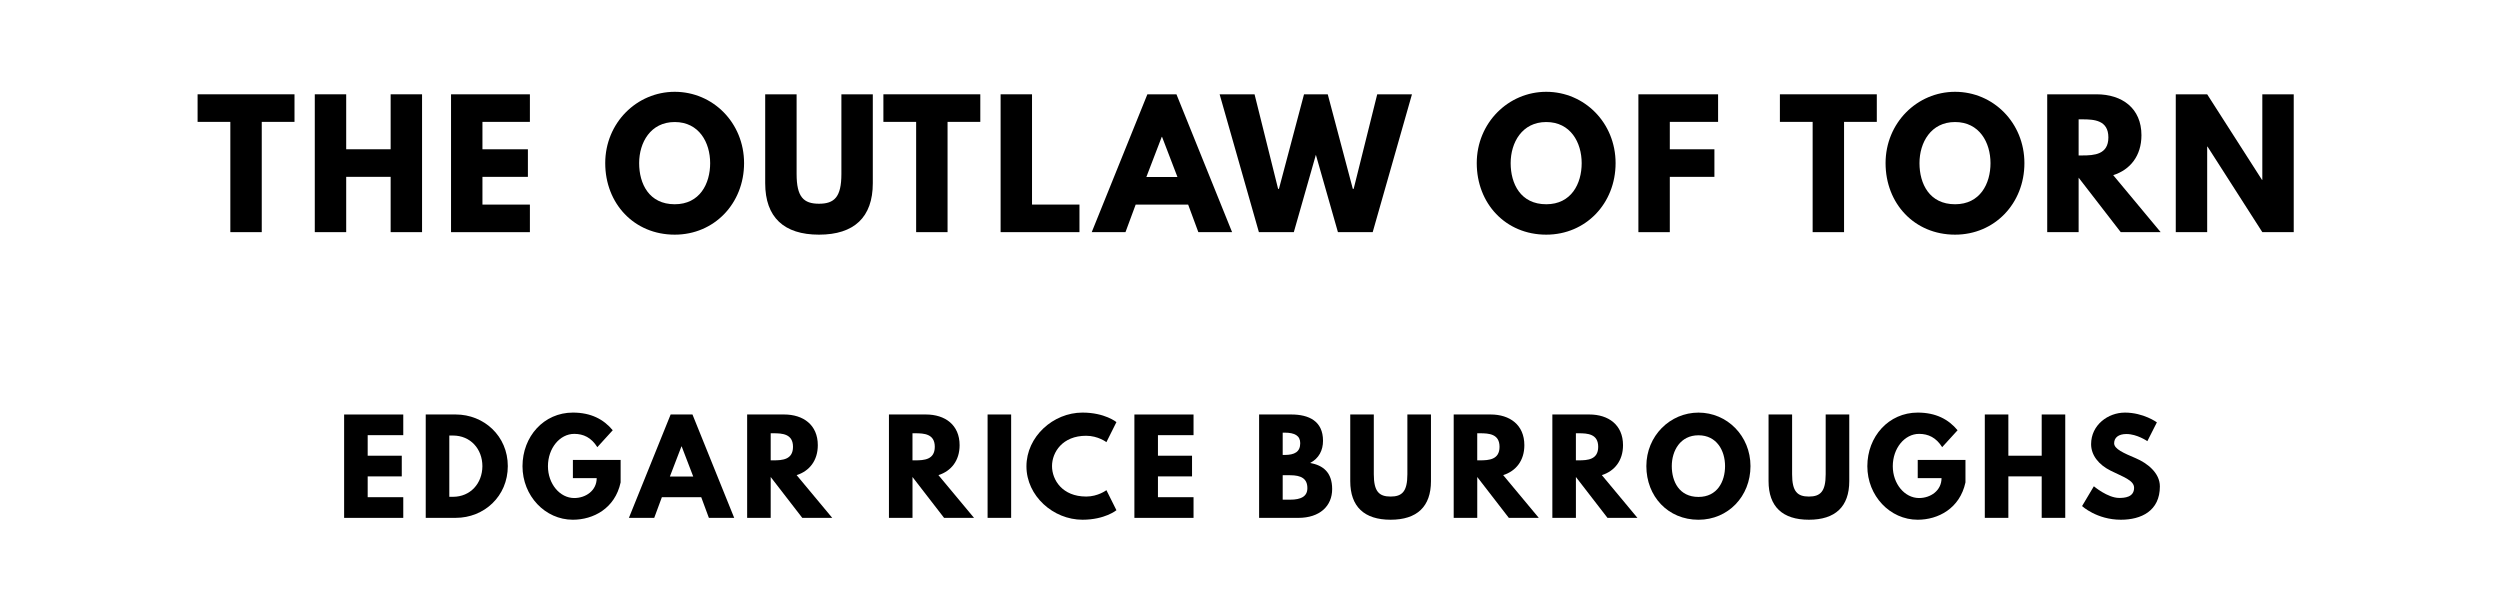
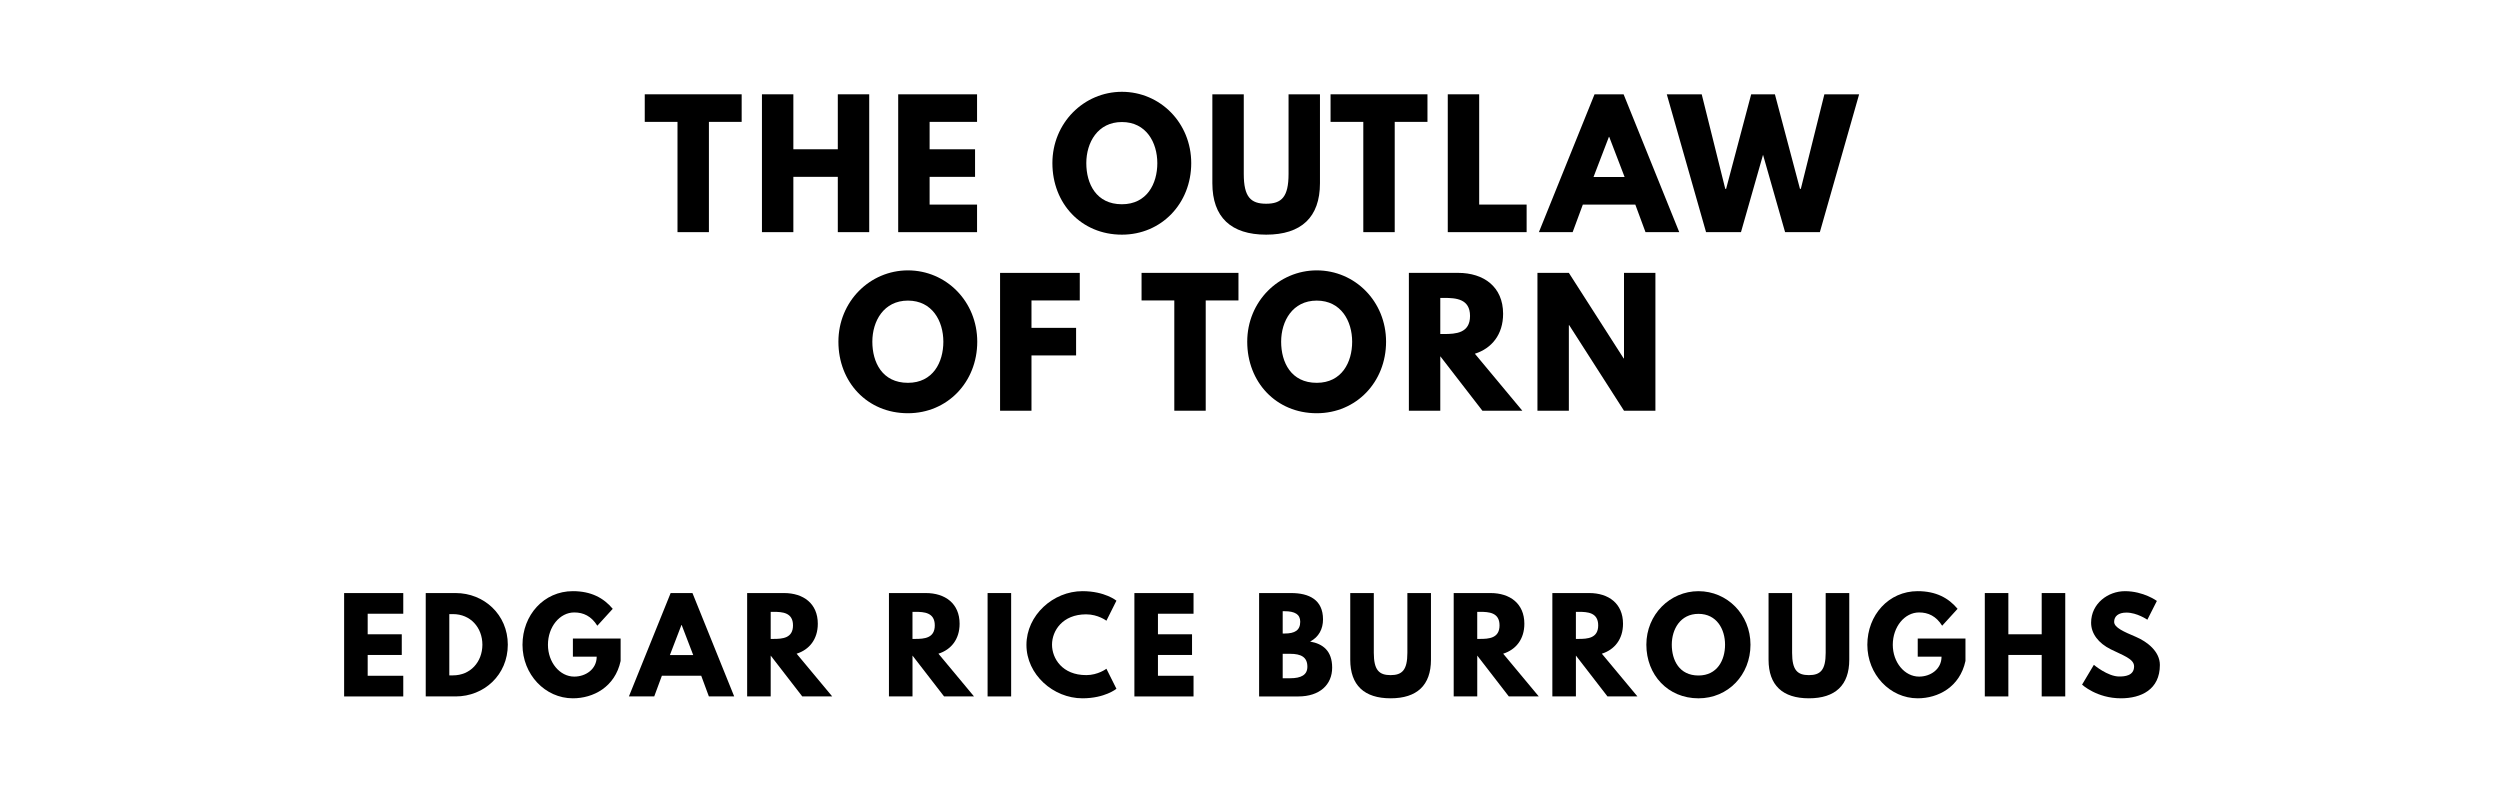
- <svg xmlns="http://www.w3.org/2000/svg" version="1.1" viewBox="0 0 1400 340">
-   <g aria-label="THE OUTLAW OF TORN">
-     <path d="M110.65,68.25l0.00-15.44l54.27,0.00l0.00,15.44l-18.34,0.00l0.00,61.75l-17.59,0.00l0.00-61.75l-18.34,0.00z" />
-     <path d="M193.87,99.03l0.00,30.97l-17.59,0.00l0.00-77.19l17.59,0.00l0.00,30.78l24.89,0.00l0.00-30.78l17.59,0.00l0.00,77.19l-17.59,0.00l0.00-30.97l-24.89,0.00z" />
-     <path d="M296.74,52.81l0.00,15.44l-26.57,0.00l0.00,15.35l25.45,0.00l0.00,15.44l-25.45,0.00l0.00,15.53l26.57,0.00l0.00,15.44l-44.16,0.00l0.00-77.19l44.16,0.00z" />
-     <path d="M338.93,91.36c0.00-22.55,17.68-39.95,38.92-39.95c21.43,0.00,38.83,17.40,38.83,39.95s-16.65,40.05-38.83,40.05c-22.83,0.00-38.92-17.50-38.92-40.05z  M357.92,91.36c0.00,11.51,5.52,23.02,19.93,23.02c14.04,0.00,19.84-11.51,19.84-23.02s-6.18-23.02-19.84-23.02c-13.57,0.00-19.93,11.51-19.93,23.02z" />
-     <path d="M488.77,52.81l0.00,49.78c0.00,19.09-10.48,28.82-30.13,28.82s-30.13-9.73-30.13-28.82l0.00-49.78l17.59,0.00l0.00,44.63c0.00,12.91,3.93,16.65,12.54,16.65s12.54-3.74,12.54-16.65l0.00-44.63l17.59,0.00z" />
-     <path d="M494.70,68.25l0.00-15.44l54.27,0.00l0.00,15.44l-18.34,0.00l0.00,61.75l-17.59,0.00l0.00-61.75l-18.34,0.00z" />
-     <path d="M577.93,52.81l0.00,61.75l26.57,0.00l0.00,15.44l-44.16,0.00l0.00-77.19l17.59,0.00z" />
-     <path d="M658.81,52.81l31.16,77.19l-18.90,0.00l-5.71-15.44l-29.38,0.00l-5.71,15.44l-18.90,0.00l31.16-77.19l16.28,0.00z  M659.37,99.12l-8.61-22.46l-0.19,0.00l-8.61,22.46l17.40,0.00z" />
-     <path d="M749.24,130.00l-12.35-43.32l-12.35,43.32l-19.56,0.00l-21.99-77.19l19.56,0.00l13.19,52.96l0.47,0.00l14.04-52.96l13.29,0.00l14.04,52.96l0.47,0.00l13.19-52.96l19.46,0.00l-21.99,77.19l-19.46,0.00z" />
-     <path d="M826.98,91.36c0.00-22.55,17.68-39.95,38.92-39.95c21.43,0.00,38.83,17.40,38.83,39.95s-16.65,40.05-38.83,40.05c-22.83,0.00-38.92-17.50-38.92-40.05z  M845.97,91.36c0.00,11.51,5.52,23.02,19.93,23.02c14.04,0.00,19.84-11.51,19.84-23.02s-6.18-23.02-19.84-23.02c-13.57,0.00-19.93,11.51-19.93,23.02z" />
-     <path d="M962.13,52.81l0.00,15.44l-27.04,0.00l0.00,15.35l24.98,0.00l0.00,15.44l-24.98,0.00l0.00,30.97l-17.59,0.00l0.00-77.19l44.63,0.00z" />
-     <path d="M996.74,68.25l0.00-15.44l54.27,0.00l0.00,15.44l-18.34,0.00l0.00,61.75l-17.59,0.00l0.00-61.75l-18.34,0.00z" />
-     <path d="M1055.92,91.36c0.00-22.55,17.68-39.95,38.92-39.95c21.43,0.00,38.83,17.40,38.83,39.95s-16.65,40.05-38.83,40.05c-22.83,0.00-38.92-17.50-38.92-40.05z  M1074.91,91.36c0.00,11.51,5.52,23.02,19.93,23.02c14.04,0.00,19.84-11.51,19.84-23.02s-6.18-23.02-19.84-23.02c-13.57,0.00-19.93,11.51-19.93,23.02z" />
-     <path d="M1146.44,52.81l27.60,0.00c14.32,0.00,25.17,7.77,25.17,22.92c0.00,11.60-6.36,19.37-15.81,22.36l26.57,31.91l-22.36,0.00l-23.58-30.50l0.00,30.50l-17.59,0.00l0.00-77.19z  M1164.03,87.05l2.06,0.00c6.64,0.00,14.60-0.47,14.60-10.11s-7.95-10.11-14.60-10.11l-2.06,0.00l0.00,20.21z" />
-     <path d="M1236.02,82.09l0.00,47.91l-17.59,0.00l0.00-77.19l17.59,0.00l30.69,47.91l0.19,0.00l0.00-47.91l17.59,0.00l0.00,77.19l-17.59,0.00l-30.69-47.91l-0.19,0.00z" />
+ <svg xmlns="http://www.w3.org/2000/svg" version="1.1" viewBox="0 0 1400 440">
+   <g aria-label="THE OUTLAW">
+     <path d="M361.06,68.25l0.00-15.44l54.27,0.00l0.00,15.44l-18.34,0.00l0.00,61.75l-17.59,0.00l0.00-61.75l-18.34,0.00z" />
+     <path d="M444.28,99.03l0.00,30.97l-17.59,0.00l0.00-77.19l17.59,0.00l0.00,30.78l24.89,0.00l0.00-30.78l17.59,0.00l0.00,77.19l-17.59,0.00l0.00-30.97l-24.89,0.00z" />
+     <path d="M547.15,52.81l0.00,15.44l-26.57,0.00l0.00,15.35l25.45,0.00l0.00,15.44l-25.45,0.00l0.00,15.53l26.57,0.00l0.00,15.44l-44.16,0.00l0.00-77.19l44.16,0.00z" />
+     <path d="M589.34,91.36c0.00-22.55,17.68-39.95,38.92-39.95c21.43,0.00,38.83,17.40,38.83,39.95s-16.65,40.05-38.83,40.05c-22.83,0.00-38.92-17.50-38.92-40.05z  M608.33,91.36c0.00,11.51,5.52,23.02,19.93,23.02c14.04,0.00,19.84-11.51,19.84-23.02s-6.18-23.02-19.84-23.02c-13.57,0.00-19.93,11.51-19.93,23.02z" />
+     <path d="M739.18,52.81l0.00,49.78c0.00,19.09-10.48,28.82-30.13,28.82s-30.13-9.73-30.13-28.82l0.00-49.78l17.59,0.00l0.00,44.63c0.00,12.91,3.93,16.65,12.54,16.65s12.54-3.74,12.54-16.65l0.00-44.63l17.59,0.00z" />
+     <path d="M745.11,68.25l0.00-15.44l54.27,0.00l0.00,15.44l-18.34,0.00l0.00,61.75l-17.59,0.00l0.00-61.75l-18.34,0.00z" />
+     <path d="M828.34,52.81l0.00,61.75l26.57,0.00l0.00,15.44l-44.16,0.00l0.00-77.19l17.59,0.00z" />
+     <path d="M909.22,52.81l31.16,77.19l-18.90,0.00l-5.71-15.44l-29.38,0.00l-5.71,15.44l-18.90,0.00l31.16-77.19l16.28,0.00z  M909.78,99.12l-8.61-22.46l-0.19,0.00l-8.61,22.46l17.40,0.00z" />
+     <path d="M999.65,130.00l-12.35-43.32l-12.35,43.32l-19.56,0.00l-21.99-77.19l19.56,0.00l13.19,52.96l0.47,0.00l14.04-52.96l13.29,0.00l14.04,52.96l0.47,0.00l13.19-52.96l19.46,0.00l-21.99,77.19l-19.46,0.00z" />
+   </g>
+   <g aria-label="OF TORN">
+     <path d="M469.51,191.36c0.00-22.55,17.68-39.95,38.92-39.95c21.43,0.00,38.83,17.40,38.83,39.95s-16.65,40.05-38.83,40.05c-22.83,0.00-38.92-17.50-38.92-40.05z  M488.51,191.36c0.00,11.51,5.52,23.02,19.93,23.02c14.04,0.00,19.84-11.51,19.84-23.02s-6.18-23.02-19.84-23.02c-13.57,0.00-19.93,11.51-19.93,23.02z" />
+     <path d="M604.67,152.81l0.00,15.44l-27.04,0.00l0.00,15.35l24.98,0.00l0.00,15.44l-24.98,0.00l0.00,30.97l-17.59,0.00l0.00-77.19l44.63,0.00z" />
+     <path d="M639.27,168.25l0.00-15.44l54.27,0.00l0.00,15.44l-18.34,0.00l0.00,61.75l-17.59,0.00l0.00-61.75l-18.34,0.00z" />
+     <path d="M698.45,191.36c0.00-22.55,17.68-39.95,38.92-39.95c21.43,0.00,38.83,17.40,38.83,39.95s-16.65,40.05-38.83,40.05c-22.83,0.00-38.92-17.50-38.92-40.05z  M717.44,191.36c0.00,11.51,5.52,23.02,19.93,23.02c14.04,0.00,19.84-11.51,19.84-23.02s-6.18-23.02-19.84-23.02c-13.57,0.00-19.93,11.51-19.93,23.02z" />
+     <path d="M788.97,152.81l27.60,0.00c14.32,0.00,25.17,7.77,25.17,22.92c0.00,11.60-6.36,19.37-15.81,22.36l26.57,31.91l-22.36,0.00l-23.58-30.50l0.00,30.50l-17.59,0.00l0.00-77.19z  M806.56,187.05l2.06,0.00c6.64,0.00,14.60-0.47,14.60-10.11s-7.95-10.11-14.60-10.11l-2.06,0.00l0.00,20.21z" />
+     <path d="M878.56,182.09l0.00,47.91l-17.59,0.00l0.00-77.19l17.59,0.00l30.69,47.91l0.19,0.00l0.00-47.91l17.59,0.00l0.00,77.19l-17.59,0.00l-30.69-47.91l-0.19,0.00z" />
  </g>
  <g aria-label="EDGAR RICE BURROUGHS">
-     <path d="M225.83,232.11l0.00,11.58l-19.93,0.00l0.00,11.51l19.09,0.00l0.00,11.58l-19.09,0.00l0.00,11.65l19.93,0.00l0.00,11.58l-33.12,0.00l0.00-57.89l33.12,0.00z" />
-     <path d="M238.41,232.11l16.77,0.00c15.86,0.00,29.19,12.07,29.19,28.91c0.00,16.91-13.26,28.98-29.19,28.98l-16.77,0.00l0.00-57.89z  M251.61,278.21l2.04,0.00c9.75,0.00,16.42-7.44,16.49-17.12c0.00-9.68-6.67-17.19-16.49-17.19l-2.04,0.00l0.00,34.32z" />
-     <path d="M347.55,257.58l0.00,12.56c-3.16,14.67-15.37,20.91-26.74,20.91c-15.58,0.00-28.21-13.40-28.21-29.96c0.00-16.63,11.93-30.04,28.21-30.04c10.18,0.00,17.26,3.79,22.32,9.89l-8.63,9.47c-3.37-5.40-7.79-7.44-12.91-7.44c-8.14,0.00-14.74,8.07-14.74,18.11c0.00,9.82,6.60,17.82,14.74,17.82c6.32,0.00,12.56-4.07,12.56-11.16l-13.33,0.00l0.00-10.18l26.74,0.00z" />
-     <path d="M387.78,232.11l23.37,57.89l-14.18,0.00l-4.28-11.58l-22.04,0.00l-4.28,11.58l-14.18,0.00l23.37-57.89l12.21,0.00z  M388.20,266.84l-6.46-16.84l-0.14,0.00l-6.46,16.84l13.05,0.00z" />
-     <path d="M418.39,232.11l20.70,0.00c10.74,0.00,18.88,5.82,18.88,17.19c0.00,8.70-4.77,14.53-11.86,16.77l19.93,23.93l-16.77,0.00l-17.68-22.88l0.00,22.88l-13.19,0.00l0.00-57.89z  M431.59,257.79l1.54,0.00c4.98,0.00,10.95-0.35,10.95-7.58s-5.96-7.58-10.95-7.58l-1.54,0.00l0.00,15.16z" />
-     <path d="M497.80,232.11l20.70,0.00c10.74,0.00,18.88,5.82,18.88,17.19c0.00,8.70-4.77,14.53-11.86,16.77l19.93,23.93l-16.77,0.00l-17.68-22.88l0.00,22.88l-13.19,0.00l0.00-57.89z  M510.99,257.79l1.54,0.00c4.98,0.00,10.95-0.35,10.95-7.58s-5.96-7.58-10.95-7.58l-1.54,0.00l0.00,15.16z" />
-     <path d="M566.24,232.11l0.00,57.89l-13.19,0.00l0.00-57.89l13.19,0.00z" />
-     <path d="M608.22,278.07c6.74,0.00,11.37-3.58,11.37-3.58l5.61,11.23s-6.46,5.33-19.02,5.33c-16.35,0.00-31.37-13.33-31.37-29.89c0.00-16.63,14.95-30.11,31.37-30.11c12.56,0.00,19.02,5.33,19.02,5.33l-5.61,11.23s-4.63-3.58-11.37-3.58c-13.26,0.00-19.09,9.26-19.09,16.98c0.00,7.79,5.82,17.05,19.09,17.05z" />
-     <path d="M668.38,232.11l0.00,11.58l-19.93,0.00l0.00,11.51l19.09,0.00l0.00,11.58l-19.09,0.00l0.00,11.65l19.93,0.00l0.00,11.58l-33.12,0.00l0.00-57.89l33.12,0.00z" />
-     <path d="M705.11,232.11l17.96,0.00c9.96,0.00,17.82,3.72,17.82,14.74c0.00,5.33-2.32,9.89-7.23,12.42c7.23,1.26,12.35,5.26,12.35,14.60c0.00,9.54-6.95,16.14-18.95,16.14l-21.96,0.00l0.00-57.89z  M718.31,254.77l1.05,0.00c5.68,0.00,8.77-1.75,8.77-6.60c0.00-4.14-3.02-5.89-8.77-5.89l-1.05,0.00l0.00,12.49z  M718.31,279.82l4.14,0.00c6.25,0.00,9.68-1.89,9.68-6.46c0.00-5.33-3.44-7.23-9.68-7.23l-4.14,0.00l0.00,13.68z" />
-     <path d="M801.34,232.11l0.00,37.33c0.00,14.32-7.86,21.61-22.60,21.61s-22.60-7.30-22.60-21.61l0.00-37.33l13.19,0.00l0.00,33.47c0.00,9.68,2.95,12.49,9.40,12.49s9.40-2.81,9.40-12.49l0.00-33.47l13.19,0.00z" />
-     <path d="M814.06,232.11l20.70,0.00c10.74,0.00,18.88,5.82,18.88,17.19c0.00,8.70-4.77,14.53-11.86,16.77l19.93,23.93l-16.77,0.00l-17.68-22.88l0.00,22.88l-13.19,0.00l0.00-57.89z  M827.25,257.79l1.54,0.00c4.98,0.00,10.95-0.35,10.95-7.58s-5.96-7.58-10.95-7.58l-1.54,0.00l0.00,15.16z" />
-     <path d="M869.31,232.11l20.70,0.00c10.74,0.00,18.88,5.82,18.88,17.19c0.00,8.70-4.77,14.53-11.86,16.77l19.93,23.93l-16.77,0.00l-17.68-22.88l0.00,22.88l-13.19,0.00l0.00-57.89z  M882.50,257.79l1.54,0.00c4.98,0.00,10.95-0.35,10.95-7.58s-5.96-7.58-10.95-7.58l-1.54,0.00l0.00,15.16z" />
-     <path d="M921.96,261.02c0.00-16.91,13.26-29.96,29.19-29.96c16.07,0.00,29.12,13.05,29.12,29.96s-12.49,30.04-29.12,30.04c-17.12,0.00-29.19-13.12-29.19-30.04z  M936.20,261.02c0.00,8.63,4.14,17.26,14.95,17.26c10.53,0.00,14.88-8.63,14.88-17.26s-4.63-17.26-14.88-17.26c-10.18,0.00-14.95,8.63-14.95,17.26z" />
-     <path d="M1035.59,232.11l0.00,37.33c0.00,14.32-7.86,21.61-22.60,21.61s-22.60-7.30-22.60-21.61l0.00-37.33l13.19,0.00l0.00,33.47c0.00,9.68,2.95,12.49,9.40,12.49s9.40-2.81,9.40-12.49l0.00-33.47l13.19,0.00z" />
-     <path d="M1100.66,257.58l0.00,12.56c-3.16,14.67-15.37,20.91-26.74,20.91c-15.58,0.00-28.21-13.40-28.21-29.96c0.00-16.63,11.93-30.04,28.21-30.04c10.18,0.00,17.26,3.79,22.32,9.89l-8.63,9.47c-3.37-5.40-7.79-7.44-12.91-7.44c-8.14,0.00-14.74,8.07-14.74,18.11c0.00,9.82,6.60,17.82,14.74,17.82c6.32,0.00,12.56-4.07,12.56-11.16l-13.33,0.00l0.00-10.18l26.74,0.00z" />
-     <path d="M1124.68,266.77l0.00,23.23l-13.19,0.00l0.00-57.89l13.19,0.00l0.00,23.09l18.67,0.00l0.00-23.09l13.19,0.00l0.00,57.89l-13.19,0.00l0.00-23.23l-18.67,0.00z" />
-     <path d="M1189.89,231.05c10.53,0.00,17.96,5.47,17.96,5.47l-5.33,10.53s-5.75-4.00-11.72-4.00c-4.49,0.00-6.88,2.04-6.88,5.19c0.00,3.23,5.47,5.54,12.07,8.35c6.46,2.74,13.54,8.21,13.54,15.79c0.00,13.82-10.53,18.67-21.82,18.67c-13.54,0.00-21.75-7.65-21.75-7.65l6.60-11.09s7.72,6.53,14.18,6.53c2.88,0.00,8.35-0.28,8.35-5.68c0.00-4.21-6.18-6.11-13.05-9.54c-6.95-3.44-11.02-8.84-11.02-14.88c0.00-10.81,9.54-17.68,18.88-17.68z" />
+     <path d="M225.83,332.11l0.00,11.58l-19.93,0.00l0.00,11.51l19.09,0.00l0.00,11.58l-19.09,0.00l0.00,11.65l19.93,0.00l0.00,11.58l-33.12,0.00l0.00-57.89l33.12,0.00z" />
+     <path d="M238.41,332.11l16.77,0.00c15.86,0.00,29.19,12.07,29.19,28.91c0.00,16.91-13.26,28.98-29.19,28.98l-16.77,0.00l0.00-57.89z  M251.61,378.21l2.04,0.00c9.75,0.00,16.42-7.44,16.49-17.12c0.00-9.68-6.67-17.19-16.49-17.19l-2.04,0.00l0.00,34.32z" />
+     <path d="M347.55,357.58l0.00,12.56c-3.16,14.67-15.37,20.91-26.74,20.91c-15.58,0.00-28.21-13.40-28.21-29.96c0.00-16.63,11.93-30.04,28.21-30.04c10.18,0.00,17.26,3.79,22.32,9.89l-8.63,9.47c-3.37-5.40-7.79-7.44-12.91-7.44c-8.14,0.00-14.74,8.07-14.74,18.11c0.00,9.82,6.60,17.82,14.74,17.82c6.32,0.00,12.56-4.07,12.56-11.16l-13.33,0.00l0.00-10.18l26.74,0.00z" />
+     <path d="M387.78,332.11l23.37,57.89l-14.18,0.00l-4.28-11.58l-22.04,0.00l-4.28,11.58l-14.18,0.00l23.37-57.89l12.21,0.00z  M388.20,366.84l-6.46-16.84l-0.14,0.00l-6.46,16.84l13.05,0.00z" />
+     <path d="M418.39,332.11l20.70,0.00c10.74,0.00,18.88,5.82,18.88,17.19c0.00,8.70-4.77,14.53-11.86,16.77l19.93,23.93l-16.77,0.00l-17.68-22.88l0.00,22.88l-13.19,0.00l0.00-57.89z  M431.59,357.79l1.54,0.00c4.98,0.00,10.95-0.35,10.95-7.58s-5.96-7.58-10.95-7.58l-1.54,0.00l0.00,15.16z" />
+     <path d="M497.80,332.11l20.70,0.00c10.74,0.00,18.88,5.82,18.88,17.19c0.00,8.70-4.77,14.53-11.86,16.77l19.93,23.93l-16.77,0.00l-17.68-22.88l0.00,22.88l-13.19,0.00l0.00-57.89z  M510.99,357.79l1.54,0.00c4.98,0.00,10.95-0.35,10.95-7.58s-5.96-7.58-10.95-7.58l-1.54,0.00l0.00,15.16z" />
+     <path d="M566.24,332.11l0.00,57.89l-13.19,0.00l0.00-57.89l13.19,0.00z" />
+     <path d="M608.22,378.07c6.74,0.00,11.37-3.58,11.37-3.58l5.61,11.23s-6.46,5.33-19.02,5.33c-16.35,0.00-31.37-13.33-31.37-29.89c0.00-16.63,14.95-30.11,31.37-30.11c12.56,0.00,19.02,5.33,19.02,5.33l-5.61,11.23s-4.63-3.58-11.37-3.58c-13.26,0.00-19.09,9.26-19.09,16.98c0.00,7.79,5.82,17.05,19.09,17.05z" />
+     <path d="M668.38,332.11l0.00,11.58l-19.93,0.00l0.00,11.51l19.09,0.00l0.00,11.58l-19.09,0.00l0.00,11.65l19.93,0.00l0.00,11.58l-33.12,0.00l0.00-57.89l33.12,0.00z" />
+     <path d="M705.11,332.11l17.96,0.00c9.96,0.00,17.82,3.72,17.82,14.74c0.00,5.33-2.32,9.89-7.23,12.42c7.23,1.26,12.35,5.26,12.35,14.60c0.00,9.54-6.95,16.14-18.95,16.14l-21.96,0.00l0.00-57.89z  M718.31,354.77l1.05,0.00c5.68,0.00,8.77-1.75,8.77-6.60c0.00-4.14-3.02-5.89-8.77-5.89l-1.05,0.00l0.00,12.49z  M718.31,379.82l4.14,0.00c6.25,0.00,9.68-1.89,9.68-6.46c0.00-5.33-3.44-7.23-9.68-7.23l-4.14,0.00l0.00,13.68z" />
+     <path d="M801.34,332.11l0.00,37.33c0.00,14.32-7.86,21.61-22.60,21.61s-22.60-7.30-22.60-21.61l0.00-37.33l13.19,0.00l0.00,33.47c0.00,9.68,2.95,12.49,9.40,12.49s9.40-2.81,9.40-12.49l0.00-33.47l13.19,0.00z" />
+     <path d="M814.06,332.11l20.70,0.00c10.74,0.00,18.88,5.82,18.88,17.19c0.00,8.70-4.77,14.53-11.86,16.77l19.93,23.93l-16.77,0.00l-17.68-22.88l0.00,22.88l-13.19,0.00l0.00-57.89z  M827.25,357.79l1.54,0.00c4.98,0.00,10.95-0.35,10.95-7.58s-5.96-7.58-10.95-7.58l-1.54,0.00l0.00,15.16z" />
+     <path d="M869.31,332.11l20.70,0.00c10.74,0.00,18.88,5.82,18.88,17.19c0.00,8.70-4.77,14.53-11.86,16.77l19.93,23.93l-16.77,0.00l-17.68-22.88l0.00,22.88l-13.19,0.00l0.00-57.89z  M882.50,357.79l1.54,0.00c4.98,0.00,10.95-0.35,10.95-7.58s-5.96-7.58-10.95-7.58l-1.54,0.00l0.00,15.16z" />
+     <path d="M921.96,361.02c0.00-16.91,13.26-29.96,29.19-29.96c16.07,0.00,29.12,13.05,29.12,29.96s-12.49,30.04-29.12,30.04c-17.12,0.00-29.19-13.12-29.19-30.04z  M936.20,361.02c0.00,8.63,4.14,17.26,14.95,17.26c10.53,0.00,14.88-8.63,14.88-17.26s-4.63-17.26-14.88-17.26c-10.18,0.00-14.95,8.63-14.95,17.26z" />
+     <path d="M1035.59,332.11l0.00,37.33c0.00,14.32-7.86,21.61-22.60,21.61s-22.60-7.30-22.60-21.61l0.00-37.33l13.19,0.00l0.00,33.47c0.00,9.68,2.95,12.49,9.40,12.49s9.40-2.81,9.40-12.49l0.00-33.47l13.19,0.00z" />
+     <path d="M1100.66,357.58l0.00,12.56c-3.16,14.67-15.37,20.91-26.74,20.91c-15.58,0.00-28.21-13.40-28.21-29.96c0.00-16.63,11.93-30.04,28.21-30.04c10.18,0.00,17.26,3.79,22.32,9.89l-8.63,9.47c-3.37-5.40-7.79-7.44-12.91-7.44c-8.14,0.00-14.74,8.07-14.74,18.11c0.00,9.82,6.60,17.82,14.74,17.82c6.32,0.00,12.56-4.07,12.56-11.16l-13.33,0.00l0.00-10.18l26.74,0.00z" />
+     <path d="M1124.68,366.77l0.00,23.23l-13.19,0.00l0.00-57.89l13.19,0.00l0.00,23.09l18.67,0.00l0.00-23.09l13.19,0.00l0.00,57.89l-13.19,0.00l0.00-23.23l-18.67,0.00z" />
+     <path d="M1189.89,331.05c10.53,0.00,17.96,5.47,17.96,5.47l-5.33,10.53s-5.75-4.00-11.72-4.00c-4.49,0.00-6.88,2.04-6.88,5.19c0.00,3.23,5.47,5.54,12.07,8.35c6.46,2.74,13.54,8.21,13.54,15.79c0.00,13.82-10.53,18.67-21.82,18.67c-13.54,0.00-21.75-7.65-21.75-7.65l6.60-11.09s7.72,6.53,14.18,6.53c2.88,0.00,8.35-0.28,8.35-5.68c0.00-4.21-6.18-6.11-13.05-9.54c-6.95-3.44-11.02-8.84-11.02-14.88c0.00-10.81,9.54-17.68,18.88-17.68z" />
  </g>
</svg>
